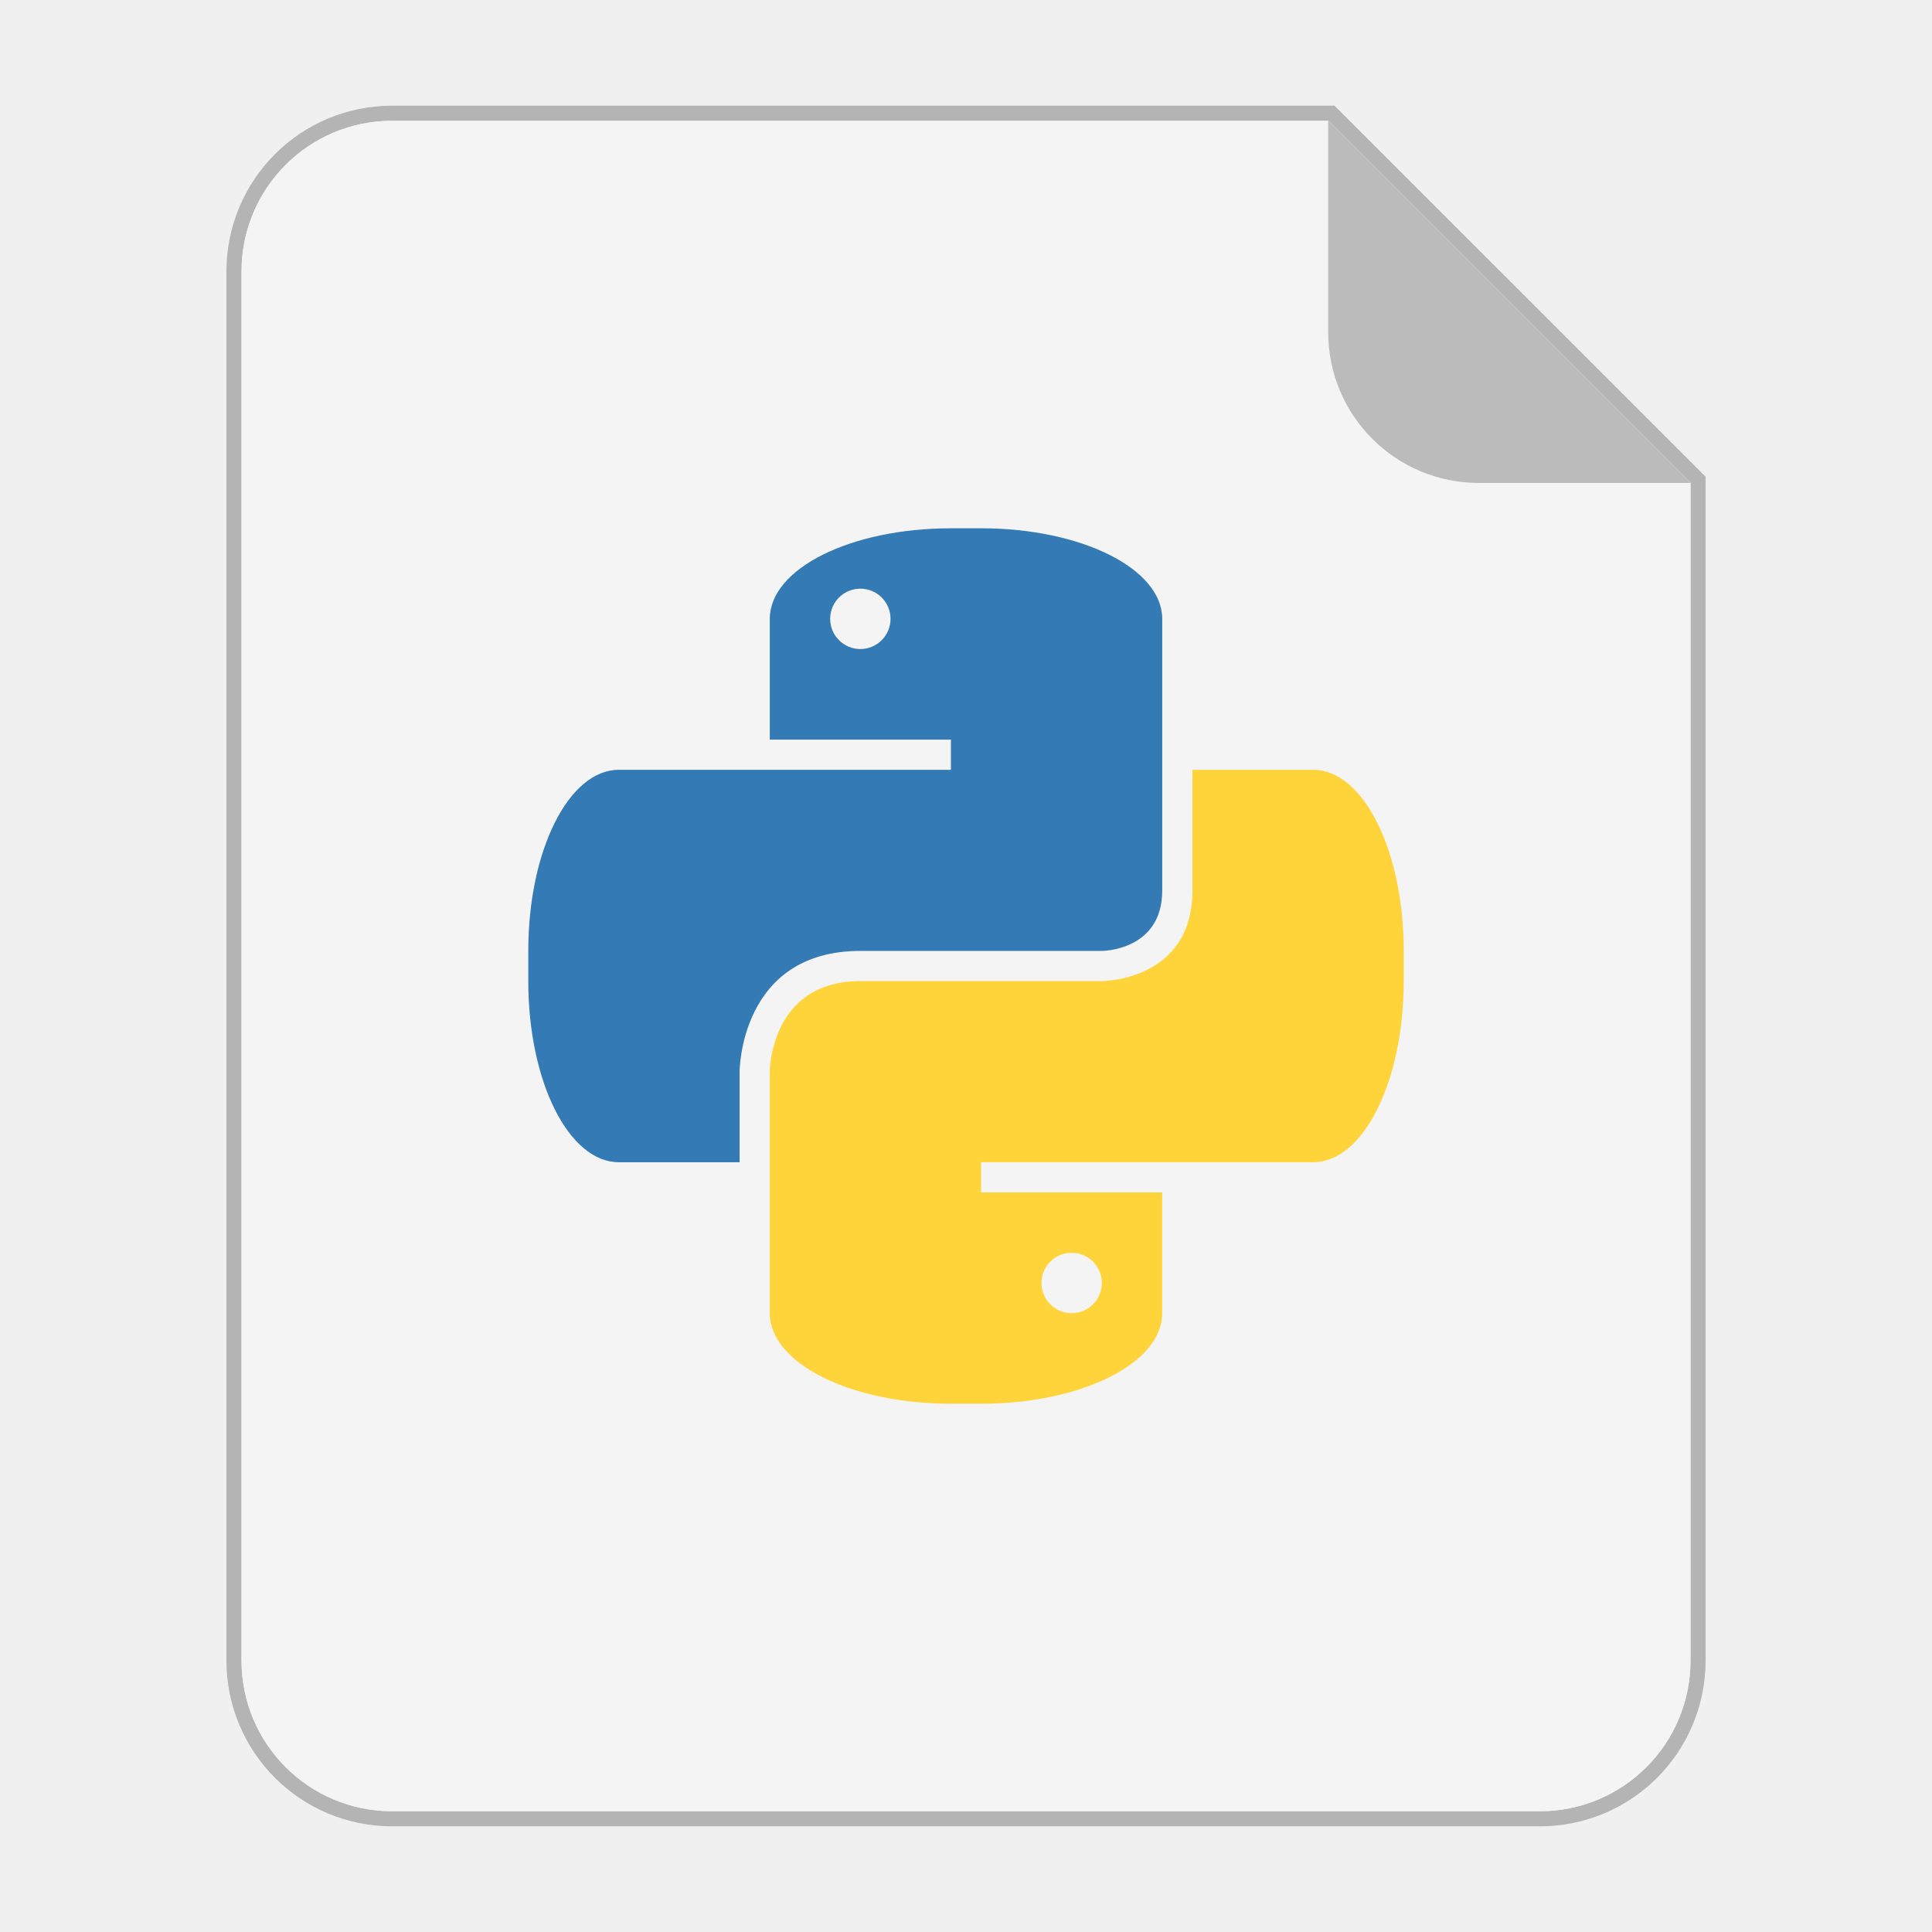
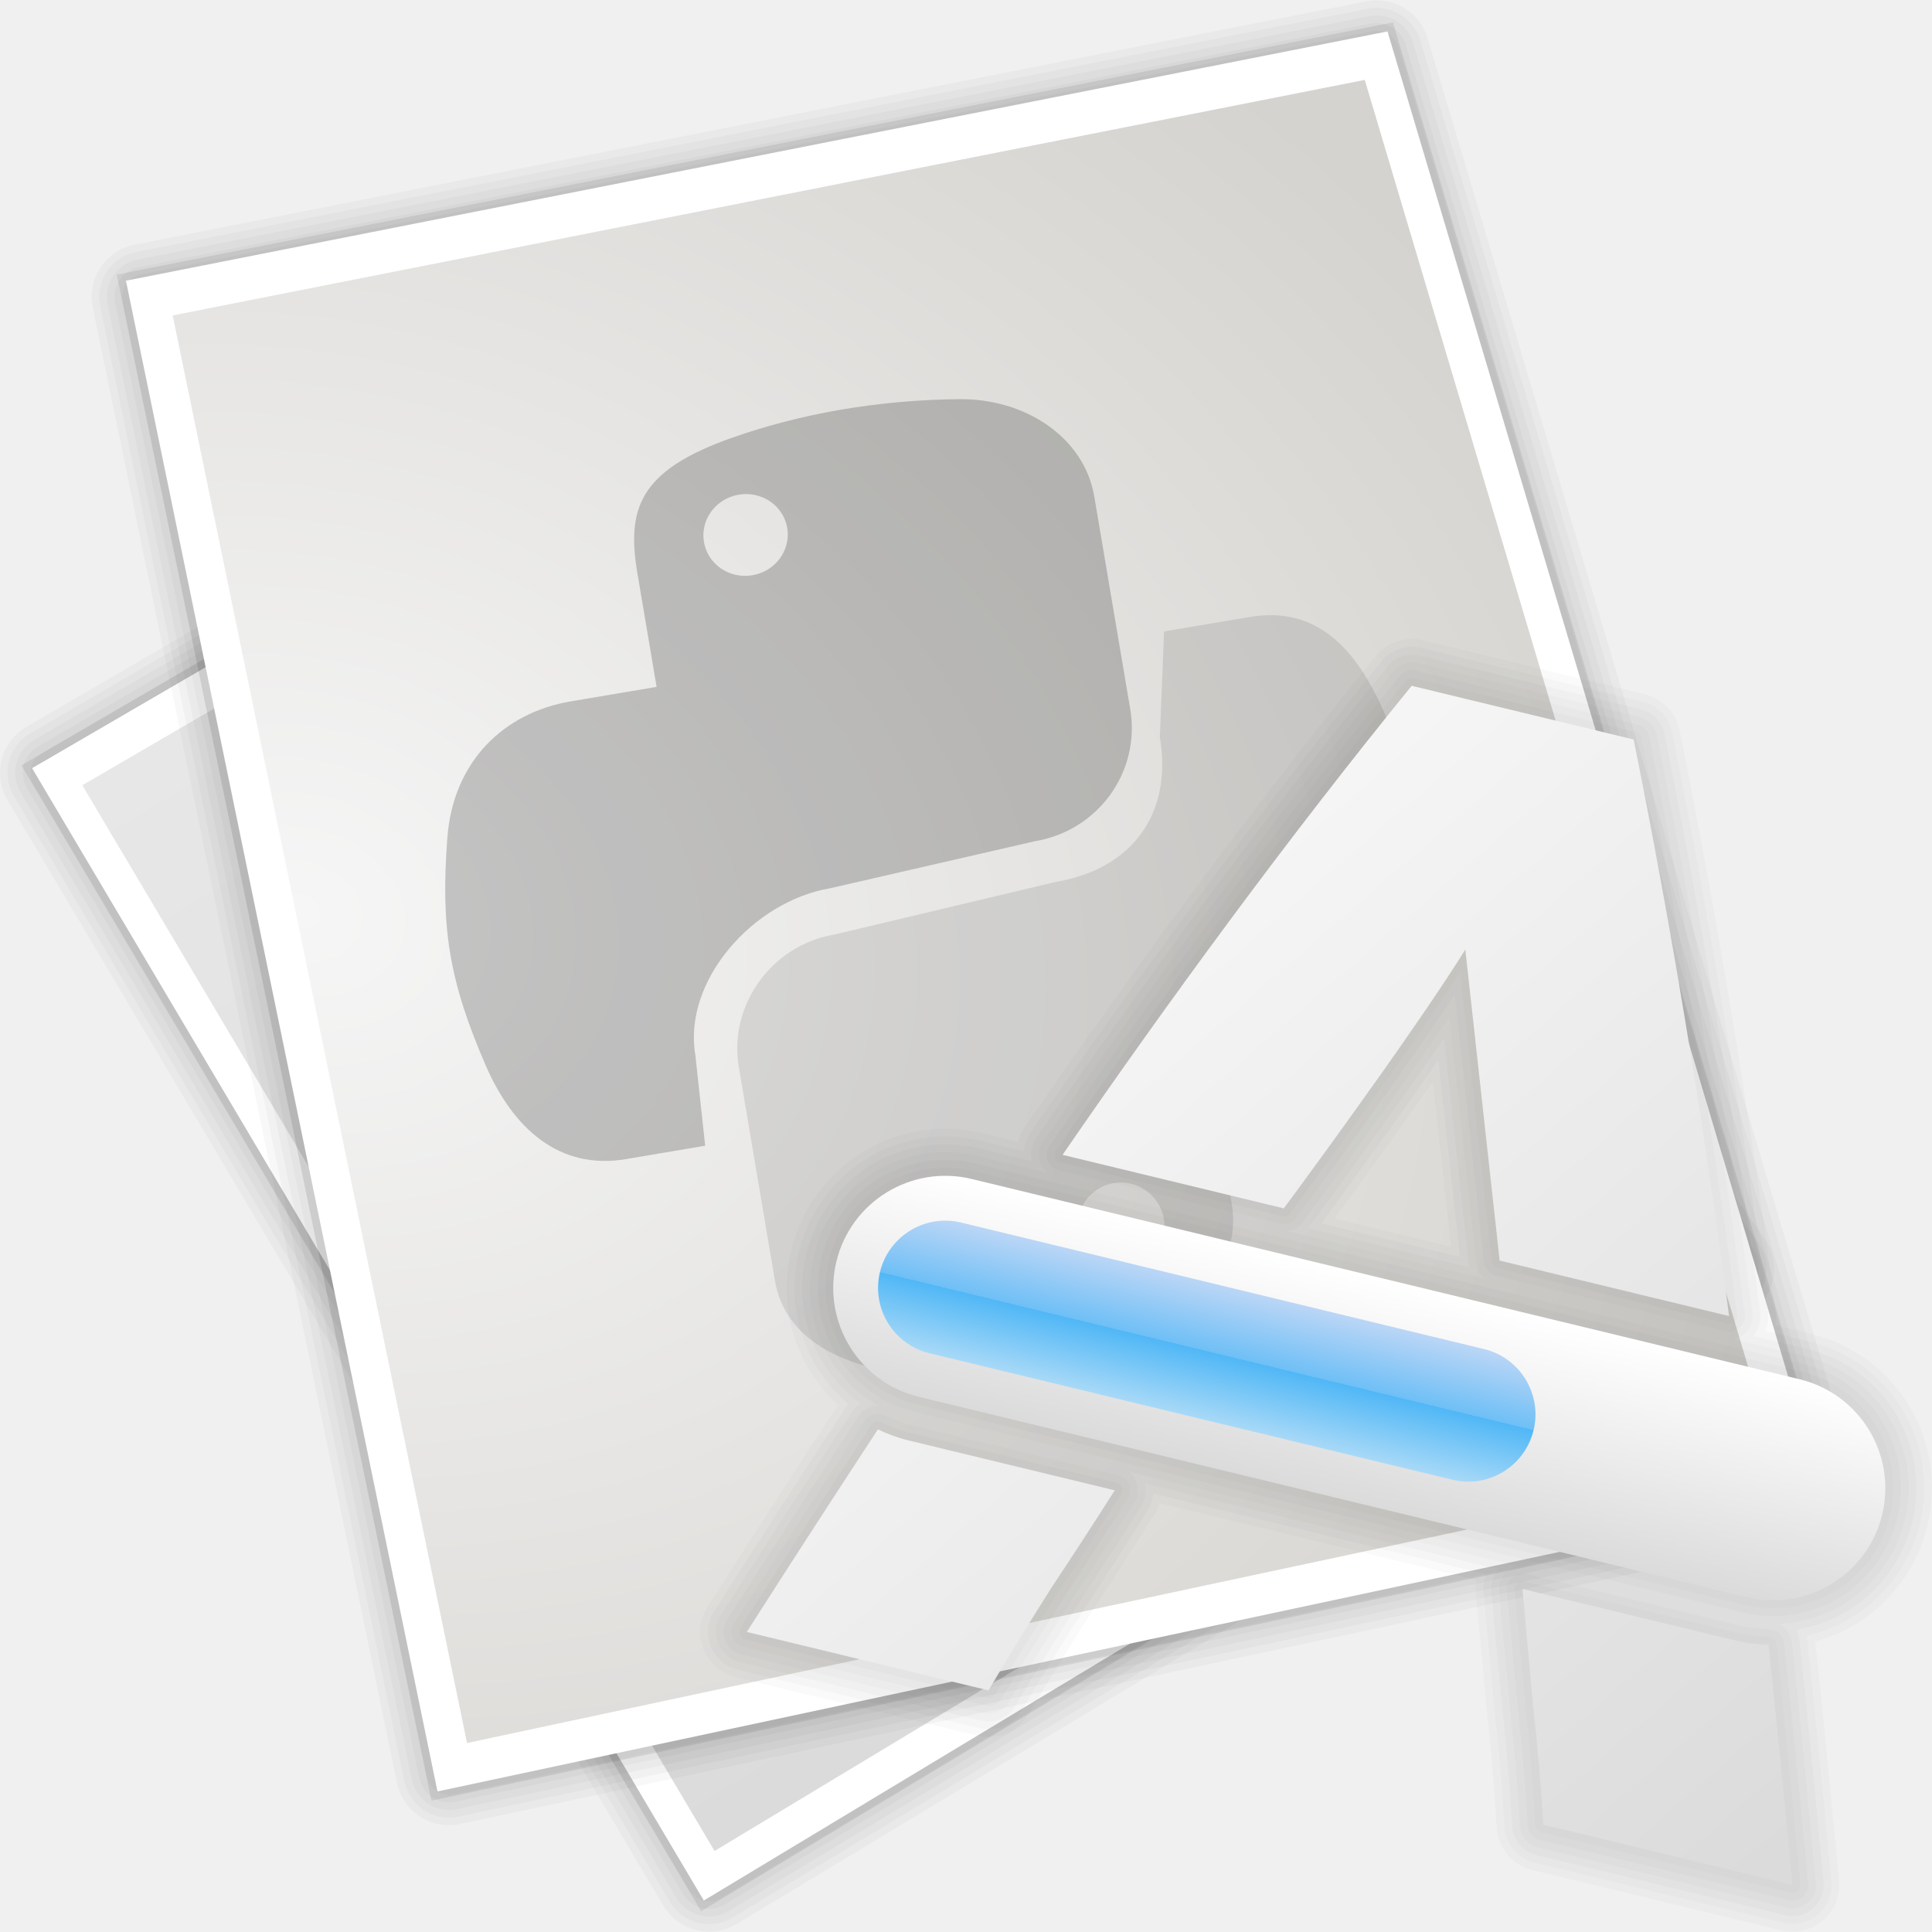
- <svg xmlns="http://www.w3.org/2000/svg" width="64" height="64" version="1.1" viewBox="0 0 16.933 16.933">
-   <g fill-rule="evenodd">
-     <path transform="scale(.26458)" d="m13 4c-2.77 0-5 2.23-5 5v46c0 2.77 2.23 5 5 5h38c2.77 0 5-2.23 5-5v-39l-12-12h-31z" fill="#f4f4f4" opacity=".25" stroke="#000" stroke-width="1" style="paint-order:stroke fill markers" />
-     <path transform="scale(.26458)" d="m13 4c-2.77 0-5 2.23-5 5v46c0 2.77 2.23 5 5 5h38c2.77 0 5-2.23 5-5v-39l-12-12h-31z" fill="#f4f4f4" style="paint-order:stroke fill markers" />
-     <path d="m14.816 4.233-3.175-3.175v1.852c0 0.733 0.59 1.323 1.323 1.323z" fill="#bbb" style="paint-order:stroke fill markers" />
-   </g>
-   <g transform="matrix(.066145 0 0 .066145 -1.7198 -2.2489)" enable-background="new">
-     <path d="m152 104c-13.296 0-24 5.352-24 12v16h24v4h-44c-6.648 0-12 10.704-12 24v4c0 13.296 5.352 24 12 24h16v-12s0-16 16-16h32s8 0 8-8v-36c0-6.648-10.704-12-24-12zm-12 8c2.209 0 4 1.791 4 4s-1.791 4-4 4-4-1.791-4-4 1.791-4 4-4z" fill="#347ab4" />
-     <path d="m156 220c13.296 0 24-5.352 24-12v-16h-24v-4h44c6.648 0 12-10.704 12-24v-4c0-13.296-5.352-24-12-24h-16v16c0 12-12 12-12 12h-32c-12 0-12 12-12 12v32c0 6.648 10.704 12 24 12zm12-12c-2.209 0-4-1.791-4-4s1.791-4 4-4 4 1.791 4 4-1.791 4-4 4z" fill="#ffd43b" />
-   </g>
+ <svg xmlns="http://www.w3.org/2000/svg" xmlns:xlink="http://www.w3.org/1999/xlink" id="svg2" version="1.1" width="48" height="48">
+   <defs id="defs6">
+     <linearGradient id="linearGradient3816">
+       <stop id="stop3818" offset="0" style="stop-color:#e7e7e7;stop-opacity:1;" />
+       <stop id="stop3820" offset="1" style="stop-color:#dbdbdb;stop-opacity:1;" />
+     </linearGradient>
+     <linearGradient id="linearGradient3800">
+       <stop style="stop-color:#f6f6f6;stop-opacity:1" offset="0" id="stop3802" />
+       <stop style="stop-color:#d5d3cf;stop-opacity:1" offset="1" id="stop3804" />
+     </linearGradient>
+     <radialGradient xlink:href="#linearGradient3800" id="radialGradient3806" cx="19.063" cy="58.496" fx="19.063" fy="58.496" r="51.498" gradientTransform="matrix(1.823532,0.488614,-0.3798112,1.417475,6.518084,-33.73531)" gradientUnits="userSpaceOnUse" />
+     <linearGradient xlink:href="#linearGradient3816" id="linearGradient3814" x1="5.198" y1="50.596" x2="45.822" y2="119.009" gradientUnits="userSpaceOnUse" />
+     <linearGradient y2="112" x2="82" y1="106" x1="82" gradientTransform="matrix(10.00013,0,0,10.00013,-272.1076,-642.7615)" gradientUnits="userSpaceOnUse" id="linearGradient4612" xlink:href="#linearGradient4555" />
+     <linearGradient y2="934.106" x2="230.88" y1="930.364" x1="230.88" gradientTransform="matrix(26.667,0,0,26.667,-5568.707,-24412.659)" gradientUnits="userSpaceOnUse" id="linearGradient4610" xlink:href="#linearGradient4865" />
+     <linearGradient y2="101.454" x2="86.812" y1="62.075" x1="31.403" gradientTransform="matrix(9.71961,2.351421,-2.351421,9.71961,72.72909,-397.1938)" gradientUnits="userSpaceOnUse" id="linearGradient4608" xlink:href="#linearGradient4565" />
+     <linearGradient gradientTransform="translate(0,896)" y2="102.062" x2="64.074" y1="54.02" x1="64.074" gradientUnits="userSpaceOnUse" id="linearGradient4573" xlink:href="#linearGradient4565" />
+     <linearGradient gradientTransform="matrix(2.6667,0,0,2.6667,-554.6,-1504.95)" y2="934.106" x2="230.88" y1="930.364" x1="230.88" gradientUnits="userSpaceOnUse" id="linearGradient3706" xlink:href="#linearGradient4865" />
+     <linearGradient y2="112" x2="82" y1="106" x1="82" gradientTransform="matrix(1.000012,0,0,1.000012,-24.94005,872.0397)" gradientUnits="userSpaceOnUse" id="linearGradient3699" xlink:href="#linearGradient4555" />
+     <linearGradient y2="896.24" x2="232" y1="901.11" x1="232" gradientUnits="userSpaceOnUse" id="linearGradient3646" xlink:href="#linearGradient5070" />
+     <linearGradient y2="896.24" x2="232" y1="901.11" x1="232" gradientUnits="userSpaceOnUse" id="linearGradient3398" xlink:href="#linearGradient5070" />
+     <linearGradient y2="896.24" x2="232" y1="901.11" x1="232" gradientUnits="userSpaceOnUse" id="linearGradient3340" xlink:href="#linearGradient5070" />
+     <linearGradient y2="896.24" x2="232" y1="901.11" x1="232" gradientUnits="userSpaceOnUse" id="linearGradient3282" xlink:href="#linearGradient5070" />
+     <filter color-interpolation-filters="sRGB" id="filter5220">
+       <feGaussianBlur stdDeviation="1.057" id="feGaussianBlur5222" />
+     </filter>
+     <clipPath clipPathUnits="userSpaceOnUse" id="clipPath5212">
+       <path style="fill:#00ffff" d="m 78,29 -8,8 v 3 l 6,-6 h 24 l 6,6 v -3 l -8,-8 z m -2,13 v 4 h 2 v -4 z m 22,0 v 4 h 2 v -4 z" id="path5214" />
+     </clipPath>
+     <linearGradient x1="214.5" y1="433.24" gradientTransform="matrix(-1,0,0,1,465,475.36)" x2="214.5" gradientUnits="userSpaceOnUse" xlink:href="#linearGradient5449" y2="435.59" id="linearGradient4923" />
+     <linearGradient x1="215" y1="434.5" gradientTransform="matrix(-1,0,0,1,464,476.36)" x2="221" gradientUnits="userSpaceOnUse" xlink:href="#linearGradient4147" y2="434.5" id="linearGradient4921" />
+     <linearGradient x1="214.38" y1="433.75" gradientTransform="matrix(-1,0,0,1,464,476.36)" x2="214.38" gradientUnits="userSpaceOnUse" xlink:href="#linearGradient5416" y2="436" id="linearGradient4919" />
+     <linearGradient id="linearGradient8054">
+       <stop offset="0" style="stop-color:#bbd6f6;stop-opacity:1;" id="stop8056" />
+       <stop offset="0.375" style="stop-color:#6ebff6;stop-opacity:1;" id="stop4553" />
+       <stop id="stop4549" style="stop-color:#50b7f6;stop-opacity:1;" offset="0.5" />
+       <stop offset="1" style="stop-color:#a8d9f7;stop-opacity:1;" id="stop8058" />
+     </linearGradient>
+     <linearGradient x1="82" y1="106" gradientTransform="matrix(0.375,0,0,0.375,198.62,891.36)" x2="82" gradientUnits="userSpaceOnUse" xlink:href="#linearGradient8054" y2="112" id="linearGradient4860" />
+     <radialGradient r="145.95" gradientTransform="matrix(0.5424,0,0,0.5424,338.17,67.963)" cx="-514.13" cy="9.81" gradientUnits="userSpaceOnUse" id="radialGradient4931">
+       <stop offset="0" style="stop-color:#ed8347" id="stop4933" />
+       <stop offset="1" style="stop-color:#e85913" id="stop4935" />
+     </radialGradient>
+     <linearGradient x1="214.5" y1="433.24" gradientTransform="translate(-1,475.36)" x2="214.5" gradientUnits="userSpaceOnUse" xlink:href="#radialGradient4931" y2="435.59" id="linearGradient4836" />
+     <linearGradient id="linearGradient4865">
+       <stop offset="0" style="stop-color:#ffffff;stop-opacity:1;" id="stop4867" />
+       <stop offset="1" style="stop-color:#dbdbdb;stop-opacity:1;" id="stop4869" />
+     </linearGradient>
+     <linearGradient x1="230.88" y1="934.11" x2="230.88" gradientUnits="userSpaceOnUse" xlink:href="#linearGradient4865" y2="930.36" id="linearGradient4871" />
+     <filter color-interpolation-filters="sRGB" height="1.24" x="-0.12" y="-0.12" width="1.24" id="filter4909">
+       <feGaussianBlur stdDeviation="2.4" id="feGaussianBlur4911" />
+     </filter>
+     <linearGradient x1="232" y1="404.5" gradientTransform="matrix(1,0,0,0.37499,0,793.49)" x2="253" gradientUnits="userSpaceOnUse" spreadMethod="reflect" xlink:href="#linearGradient4100-5" y2="404.5" id="linearGradient4832" />
+     <radialGradient r="8.938" gradientTransform="matrix(0.375,0,0,0.04458,211,976.86)" cx="72" cy="65.062" gradientUnits="userSpaceOnUse" xlink:href="#linearGradient4100-5" id="radialGradient5034" />
+     <radialGradient r="8" gradientTransform="matrix(0.375,0,0,0.046875,211,976.36)" cx="72" cy="64" gradientUnits="userSpaceOnUse" xlink:href="#linearGradient5014" id="radialGradient5032" />
+     <linearGradient x1="72" y1="64" gradientTransform="matrix(0.375,0,0,0.375,211,955.36)" x2="72" gradientUnits="userSpaceOnUse" xlink:href="#linearGradient5014" y2="60" id="linearGradient5030" />
+     <linearGradient id="linearGradient4100-5">
+       <stop offset="0" style="stop-color:#fff" id="stop4102-6" />
+       <stop offset="1" style="stop-color:#fff;stop-opacity:0" id="stop4104-89" />
+     </linearGradient>
+     <radialGradient r="8.938" gradientTransform="matrix(1,0,0,0.11888,0,57.328)" cx="72" cy="65.062" gradientUnits="userSpaceOnUse" xlink:href="#linearGradient4100-5" id="radialGradient5007" />
+     <radialGradient r="8" gradientTransform="matrix(1,0,0,0.125,3.6999997e-6,56)" cx="72" cy="64" gradientUnits="userSpaceOnUse" xlink:href="#linearGradient5014" id="radialGradient4990" />
+     <linearGradient id="linearGradient5014">
+       <stop offset="0" style="stop-color:#612d15" id="stop5016" />
+       <stop offset="1" style="stop-color:#8a3f1e;stop-opacity:0" id="stop5018" />
+     </linearGradient>
+     <linearGradient x1="72" y1="64" x2="72" gradientUnits="userSpaceOnUse" xlink:href="#linearGradient5014" y2="60" id="linearGradient5012" />
+     <linearGradient x1="72" y1="42" gradientTransform="matrix(0.375,0,0,0.375,211,955.36)" x2="72" gradientUnits="userSpaceOnUse" xlink:href="#linearGradient5416" y2="44" id="linearGradient4959" />
+     <linearGradient x1="72" y1="42" x2="72" gradientUnits="userSpaceOnUse" xlink:href="#linearGradient5416" y2="44" id="linearGradient4955" />
+     <linearGradient id="linearGradient5442">
+       <stop offset="0" style="stop-color:#ef7545" id="stop5444" />
+       <stop offset="1" style="stop-color:#eb5114" id="stop5446" />
+     </linearGradient>
+     <linearGradient x1="232" y1="428" gradientTransform="matrix(1.0714,0,0,1,-16.571,540.11)" x2="232" gradientUnits="userSpaceOnUse" xlink:href="#linearGradient5442" y2="431" id="linearGradient4826" />
+     <linearGradient id="linearGradient5436">
+       <stop offset="0" style="stop-color:#f07e51" id="stop5438" />
+       <stop offset="1" style="stop-color:#ec5d24" id="stop5440" />
+     </linearGradient>
+     <linearGradient x1="227" y1="431" gradientTransform="translate(-1.5625028e-8,540.36)" x2="227" gradientUnits="userSpaceOnUse" xlink:href="#linearGradient5436" y2="439" id="linearGradient4945" />
+     <radialGradient r="8" gradientTransform="matrix(1,0,0,0.125,0,56)" cx="72" cy="64" gradientUnits="userSpaceOnUse" xlink:href="#linearGradient5416" id="radialGradient4981" />
+     <filter color-interpolation-filters="sRGB" height="1.835" x="-0.087" y="-0.418" width="1.174" id="filter5090">
+       <feGaussianBlur stdDeviation="0.653" id="feGaussianBlur5092" />
+     </filter>
+     <clipPath clipPathUnits="userSpaceOnUse" id="clipPath5066">
+       <path style="fill:#ff00ff" d="m 211,901.11 h 42 l -3,-2.25 1.125,-1.5 h -38.25 l 1.125,1.5 z" id="path5068" />
+     </clipPath>
+     <linearGradient id="linearGradient5070">
+       <stop offset="0" style="stop-color:#520" id="stop5072" />
+       <stop offset="1" style="stop-color:#520;stop-opacity:0" id="stop5074" />
+     </linearGradient>
+     <linearGradient x1="232" y1="901.11" x2="232" gradientUnits="userSpaceOnUse" xlink:href="#linearGradient5070" y2="896.24" id="linearGradient5076" />
+     <filter color-interpolation-filters="sRGB" height="1.375" x="-0.036" y="-0.188" width="1.071" id="filter5055">
+       <feGaussianBlur stdDeviation="0.625" id="feGaussianBlur5057" />
+     </filter>
+     <clipPath clipPathUnits="userSpaceOnUse" id="clipPath5047">
+       <rect x="56" y="56" width="64" height="8" style="opacity:0.596;color:#000000;fill:#ff00ff" id="rect5049" />
+     </clipPath>
+     <linearGradient id="linearGradient5404">
+       <stop offset="0" style="stop-color:#e89c59" id="stop5406" />
+       <stop offset="1" style="stop-color:#e89c59;stop-opacity:0" id="stop5408" />
+     </linearGradient>
+     <radialGradient r="14.5" gradientTransform="matrix(7.7509e-7,1.5172,-1.931,9.8648e-7,1051.6,590.19)" cx="213" cy="434.26" gradientUnits="userSpaceOnUse" xlink:href="#linearGradient5404" id="radialGradient4822" />
+     <linearGradient x1="215" y1="434.5" gradientTransform="translate(0,476.36)" x2="221" gradientUnits="userSpaceOnUse" xlink:href="#linearGradient4147" y2="434.5" id="linearGradient4816" />
+     <linearGradient id="linearGradient5416">
+       <stop offset="0" style="stop-color:#d64912" id="stop5418" />
+       <stop offset="1" style="stop-color:#d64912;stop-opacity:0" id="stop5420" />
+     </linearGradient>
+     <linearGradient x1="214.38" y1="433.75" gradientTransform="translate(0,476.36)" x2="214.38" gradientUnits="userSpaceOnUse" xlink:href="#linearGradient5416" y2="436" id="linearGradient4814" />
+     <linearGradient id="linearGradient5428">
+       <stop offset="0" style="stop-color:#ed9666" id="stop5430" />
+       <stop offset="1" style="stop-color:#ed9666;stop-opacity:0" id="stop5432" />
+     </linearGradient>
+     <linearGradient x1="231.84" y1="912.3" x2="232.16" gradientUnits="userSpaceOnUse" xlink:href="#linearGradient5428" y2="907.33" id="linearGradient4812" />
+     <linearGradient id="linearGradient5410">
+       <stop offset="0" style="stop-color:#e55016" id="stop5412" />
+       <stop offset="1" style="stop-color:#c44c1c" id="stop5414" />
+     </linearGradient>
+     <linearGradient x1="225" y1="972.36" gradientTransform="translate(0,-64)" x2="225" gradientUnits="userSpaceOnUse" xlink:href="#linearGradient5410" y2="976.36" id="linearGradient4810" />
+     <radialGradient r="145.95" gradientTransform="matrix(0.5424,0,0,0.5424,338.17,67.963)" cx="-514.13" cy="9.81" gradientUnits="userSpaceOnUse" id="radialGradient4201">
+       <stop offset="0" style="stop-color:#ed8246" id="stop4203" />
+       <stop offset=".683" style="stop-color:#ee6d2e" id="stop4205" />
+       <stop offset=".701" style="stop-color:#ef783d" id="stop4207" />
+       <stop offset="1" style="stop-color:#f07f48" id="stop4209" />
+     </radialGradient>
+     <linearGradient x1="229.45" y1="436.23" gradientTransform="translate(0,476.36)" x2="229.45" gradientUnits="userSpaceOnUse" xlink:href="#radialGradient4201" y2="469" id="linearGradient4808" />
+     <linearGradient id="linearGradient5449">
+       <stop offset="0" style="stop-color:#ed5012" id="stop5451" />
+       <stop offset="1" style="stop-color:#bc3f0e" id="stop5453" />
+     </linearGradient>
+     <linearGradient x1="232" y1="948.36" gradientTransform="translate(2.7780999e-6,-0.12499)" x2="232" gradientUnits="userSpaceOnUse" xlink:href="#linearGradient5449" y2="951.36" id="linearGradient4806" />
+     <filter color-interpolation-filters="sRGB" height="1.786" x="-0.056" y="-0.393" width="1.112" id="filter7008-1-41">
+       <feGaussianBlur stdDeviation="2.622" id="feGaussianBlur7010-9-35" />
+     </filter>
+     <radialGradient r="56" gradientTransform="matrix(1,0,0,0.14286,0,116.57)" cx="88" cy="136" gradientUnits="userSpaceOnUse" xlink:href="#linearGradient4147" id="radialGradient4803" />
+     <filter color-interpolation-filters="sRGB" id="filter4848">
+       <feGaussianBlur stdDeviation="0.189" id="feGaussianBlur4850" />
+     </filter>
+     <linearGradient id="linearGradient4147">
+       <stop offset="0" id="stop4149" />
+       <stop offset="1" style="stop-opacity:0" id="stop4151" />
+     </linearGradient>
+     <linearGradient x1="229.45" y1="436.23" gradientTransform="matrix(1.0179,0,0,-1,-4.1429,1381)" x2="229.45" gradientUnits="userSpaceOnUse" xlink:href="#linearGradient4147" y2="457" id="linearGradient4842" />
+     <linearGradient id="linearGradient4555">
+       <stop id="stop4557" style="stop-color:#bbd6f6;stop-opacity:1;" offset="0" />
+       <stop id="stop4559" style="stop-color:#6ebff6;stop-opacity:1;" offset="0.5" />
+       <stop offset="0.5" style="stop-color:#50b7f6;stop-opacity:1;" id="stop4561" />
+       <stop id="stop4563" style="stop-color:#a8d9f7;stop-opacity:1;" offset="1" />
+     </linearGradient>
+     <linearGradient id="linearGradient4565">
+       <stop id="stop4567" offset="0" style="stop-color:#ffffff;stop-opacity:1;" />
+       <stop id="stop4569" offset="1" style="stop-color:#dbdbdb;stop-opacity:1;" />
+     </linearGradient>
+     <linearGradient xlink:href="#linearGradient4565" id="linearGradient4132" gradientUnits="userSpaceOnUse" gradientTransform="matrix(9.71961,2.351421,-2.351421,9.71961,72.72909,-397.1938)" x1="31.403" y1="62.075" x2="86.812" y2="101.454" />
+     <linearGradient xlink:href="#linearGradient4865" id="linearGradient4134" gradientUnits="userSpaceOnUse" gradientTransform="matrix(26.667,0,0,26.667,-5568.707,-24412.659)" x1="230.88" y1="930.364" x2="230.88" y2="934.106" />
+     <linearGradient xlink:href="#linearGradient4555" id="linearGradient4136" gradientUnits="userSpaceOnUse" gradientTransform="matrix(10.00013,0,0,10.00013,-272.1076,-642.7615)" x1="82" y1="106" x2="82" y2="112" />
+     <linearGradient xlink:href="#linearGradient4555" id="linearGradient4139" gradientUnits="userSpaceOnUse" gradientTransform="matrix(1.439176,0,0,1.439176,-22.41568,-90.7736)" x1="82" y1="106" x2="82" y2="112" />
+     <linearGradient xlink:href="#linearGradient4865" id="linearGradient4142" gradientUnits="userSpaceOnUse" gradientTransform="matrix(3.837802,0,0,3.837802,-784.6799,-3511.637)" x1="230.88" y1="930.364" x2="230.88" y2="934.106" />
+     <linearGradient xlink:href="#linearGradient4565" id="linearGradient4145" gradientUnits="userSpaceOnUse" gradientTransform="matrix(1.398805,0.3384066,-0.3384066,1.398805,26.33548,-51.54361)" x1="31.403" y1="62.075" x2="86.812" y2="101.454" />
+     <linearGradient xlink:href="#linearGradient4565" id="linearGradient4167" gradientUnits="userSpaceOnUse" gradientTransform="matrix(1.398805,0.3384066,-0.3384066,1.398805,26.33548,-51.54361)" x1="31.403" y1="62.075" x2="86.812" y2="101.454" />
+     <linearGradient xlink:href="#linearGradient4865" id="linearGradient4169" gradientUnits="userSpaceOnUse" gradientTransform="matrix(3.837802,0,0,3.837802,-784.6799,-3511.637)" x1="230.88" y1="930.364" x2="230.88" y2="934.106" />
+     <linearGradient xlink:href="#linearGradient4555" id="linearGradient4171" gradientUnits="userSpaceOnUse" gradientTransform="matrix(1.439176,0,0,1.439176,-22.41568,-90.7736)" x1="82" y1="106" x2="82" y2="112" />
+     <linearGradient xlink:href="#linearGradient4555" id="linearGradient4174" gradientUnits="userSpaceOnUse" gradientTransform="matrix(1.439176,0,0,1.439176,-22.41568,-90.7736)" x1="82" y1="106" x2="82" y2="112" />
+     <linearGradient xlink:href="#linearGradient4865" id="linearGradient4177" gradientUnits="userSpaceOnUse" gradientTransform="matrix(3.837802,0,0,3.837802,-784.6799,-3511.637)" x1="230.88" y1="930.364" x2="230.88" y2="934.106" />
+     <linearGradient xlink:href="#linearGradient4565" id="linearGradient4180" gradientUnits="userSpaceOnUse" gradientTransform="matrix(1.398805,0.3384066,-0.3384066,1.398805,26.33548,-51.54361)" x1="31.403" y1="62.075" x2="86.812" y2="101.454" />
+     <linearGradient xlink:href="#linearGradient4565" id="linearGradient3192" gradientUnits="userSpaceOnUse" gradientTransform="matrix(1.398805,0.3384066,-0.3384066,1.398805,26.33548,-51.54361)" x1="31.403" y1="62.075" x2="86.812" y2="101.454" />
+     <linearGradient xlink:href="#linearGradient4865" id="linearGradient3194" gradientUnits="userSpaceOnUse" gradientTransform="matrix(3.837802,0,0,3.837802,-784.6799,-3511.637)" x1="230.88" y1="930.364" x2="230.88" y2="934.106" />
+     <linearGradient xlink:href="#linearGradient4555" id="linearGradient3196" gradientUnits="userSpaceOnUse" gradientTransform="matrix(1.439176,0,0,1.439176,-22.41568,-90.7736)" x1="82" y1="106" x2="82" y2="112" />
+     <linearGradient id="linearGradient4076">
+       <stop id="stop4078" style="stop-color:#ffe45d;stop-opacity:1" offset="0" />
+       <stop id="stop4080" style="stop-color:#ffb01c;stop-opacity:1" offset="1" />
+     </linearGradient>
+     <linearGradient id="linearGradient8362">
+       <stop id="stop8364" style="stop-color:#ffffff;stop-opacity:1" offset="0" />
+       <stop id="stop8366" style="stop-color:#ffffff;stop-opacity:0" offset="1" />
+     </linearGradient>
+     <linearGradient id="linearGradient4092">
+       <stop id="stop4094" style="stop-color:#2b5d87;stop-opacity:1" offset="0" />
+       <stop id="stop4096" style="stop-color:#4182b8;stop-opacity:1" offset="1" />
+     </linearGradient>
+     <linearGradient id="linearGradient3184">
+       <stop id="stop3186" style="stop-color:#ffffff;stop-opacity:1" offset="0" />
+       <stop id="stop3188" style="stop-color:#ffffff;stop-opacity:0" offset="1" />
+     </linearGradient>
+     <radialGradient xlink:href="#linearGradient3800" id="radialGradient3232" gradientUnits="userSpaceOnUse" gradientTransform="matrix(0.7056406,0.1890758,-0.1469731,0.5485111,2.555839,-13.04532)" cx="19.063" cy="58.496" fx="19.063" fy="58.496" r="51.498" />
+     <linearGradient xlink:href="#linearGradient3816" id="linearGradient3244" gradientUnits="userSpaceOnUse" x1="5.198" y1="50.596" x2="45.822" y2="119.009" gradientTransform="matrix(0.3869636,0,0,0.3869636,0.03357774,0.00901331)" />
+   </defs>
+   <g id="g3838" style="stroke:#000000;stroke-linejoin:round;stroke-opacity:1" transform="matrix(0.3778229,0,0,0.3778229,0.5773031,0.5757119)">
+     <path style="opacity:0.03;fill:none;stroke:#000000;stroke-width:7;stroke-linejoin:round;stroke-miterlimit:4;stroke-opacity:1;stroke-dasharray:none" d="M 1.972,49.296 62.876,13.843 111.627,81.902 45.101,121.998 z" id="path3836" />
+     <path id="path3834" d="M 1.972,49.296 62.876,13.843 111.627,81.902 45.101,121.998 z" style="opacity:0.03;fill:none;stroke:#000000;stroke-width:6;stroke-linejoin:round;stroke-miterlimit:4;stroke-opacity:1;stroke-dasharray:none" />
+     <path style="opacity:0.03;fill:none;stroke:#000000;stroke-width:5;stroke-linejoin:round;stroke-miterlimit:4;stroke-opacity:1;stroke-dasharray:none" d="M 1.972,49.296 62.876,13.843 111.627,81.902 45.101,121.998 z" id="path3832" />
+     <path id="path3830" d="M 1.972,49.296 62.876,13.843 111.627,81.902 45.101,121.998 z" style="opacity:0.03;fill:none;stroke:#000000;stroke-width:4;stroke-linejoin:round;stroke-miterlimit:4;stroke-opacity:1;stroke-dasharray:none" />
+     <path style="opacity:0.03;fill:none;stroke:#000000;stroke-width:3;stroke-linejoin:round;stroke-miterlimit:4;stroke-opacity:1;stroke-dasharray:none" d="M 1.972,49.296 62.876,13.843 111.627,81.902 45.101,121.998 z" id="path3828" />
+     <path id="path3826" d="M 1.972,49.296 62.876,13.843 111.627,81.902 45.101,121.998 z" style="opacity:0.03;fill:none;stroke:#000000;stroke-width:2;stroke-linejoin:round;stroke-miterlimit:4;stroke-opacity:1;stroke-dasharray:none" />
+   </g>
+   <path style="opacity:0.08;fill:none;stroke:#000000;stroke-width:0.387;stroke-opacity:1" d="M 0.797,19.085 24.364,5.366 43.229,31.702 17.486,47.218 z" id="path3824" />
+   <path id="path3775" d="M 0.797,19.085 24.364,5.366 43.229,31.702 17.486,47.218 z" style="fill:#ffffff;fill-opacity:1;stroke:none" />
+   <path style="fill:url(#linearGradient3244);fill-opacity:1;stroke:none" d="M 2.045,19.509 24.226,6.597 41.981,31.384 17.753,45.987 z" id="path3779" />
+   <g id="g3858" style="stroke:#000000;stroke-linejoin:round;stroke-opacity:1" transform="matrix(0.3778229,0,0,0.3778229,0.5773031,0.5757119)">
+     <path id="path3856" d="m 8,18 80.996,-16.004 28,94 L 28,114.996 z" style="opacity:0.03;fill:none;stroke:#000000;stroke-width:7;stroke-linejoin:round;stroke-miterlimit:4;stroke-opacity:1;stroke-dasharray:none" />
+     <path style="opacity:0.03;fill:none;stroke:#000000;stroke-width:6;stroke-linejoin:round;stroke-miterlimit:4;stroke-opacity:1;stroke-dasharray:none" d="m 8,18 80.996,-16.004 28,94 L 28,114.996 z" id="path3854" />
+     <path id="path3852" d="m 8,18 80.996,-16.004 28,94 L 28,114.996 z" style="opacity:0.03;fill:none;stroke:#000000;stroke-width:5;stroke-linejoin:round;stroke-miterlimit:4;stroke-opacity:1;stroke-dasharray:none" />
+     <path style="opacity:0.03;fill:none;stroke:#000000;stroke-width:4;stroke-linejoin:round;stroke-miterlimit:4;stroke-opacity:1;stroke-dasharray:none" d="m 8,18 80.996,-16.004 28,94 L 28,114.996 z" id="path3850" />
+     <path id="path3848" d="m 8,18 80.996,-16.004 28,94 L 28,114.996 z" style="opacity:0.03;fill:none;stroke:#000000;stroke-width:3;stroke-linejoin:round;stroke-miterlimit:4;stroke-opacity:1;stroke-dasharray:none" />
+     <path style="opacity:0.03;fill:none;stroke:#000000;stroke-width:2;stroke-linejoin:round;stroke-miterlimit:4;stroke-opacity:1;stroke-dasharray:none" d="m 8,18 80.996,-16.004 28,94 L 28,114.996 z" id="path3846" />
+   </g>
+   <path id="path3822" d="M 3.129,6.974 34.472,0.781 45.307,37.156 10.869,44.508 z" style="opacity:0.08;fill:none;stroke:#000000;stroke-width:0.387;stroke-opacity:1" />
+   <path style="fill:#ffffff;fill-opacity:1;stroke:none" d="M 3.129,6.974 34.472,0.781 45.307,37.156 10.869,44.508 z" id="path3003" />
+   <path id="path3773" d="M 4.29,7.837 33.907,1.985 44.146,36.357 11.603,43.305 z" style="fill:url(#radialGradient3232);fill-opacity:1;stroke:none" />
+   <path style="fill:#000000;fill-opacity:1;stroke:none;opacity:0.1" d="m 28.921,15.688 -0.105,2.627 c 0.323,1.91 -0.695,3.276 -2.585,3.596 l -5.513,1.31 c -1.554,0.263 -2.62,1.764 -2.363,3.284 l 0.897,5.308 c 0.254,1.503 1.737,2.147 3.311,2.324 1.885,0.212 3.627,0.014 5.675,-0.959 1.361,-0.646 2.634,-1.683 2.363,-3.284 l -0.48,-2.837 2.837,-0.48 c 1.65,-0.279 2.075,-1.499 2.363,-3.284 0.299,-1.838 -0.009,-3.508 -0.954,-5.641 -0.679,-1.536 -1.659,-2.604 -3.311,-2.324 z m -1.254,13.706 c 0.589,-0.1 1.15,0.305 1.249,0.888 0.099,0.585 -0.305,1.116 -0.893,1.215 -0.587,0.099 -1.144,-0.27 -1.243,-0.854 -0.098,-0.583 0.301,-1.15 0.888,-1.249 z" id="path2732" />
+   <g id="g4210" style="opacity:0.7;stroke:#000000;stroke-linejoin:round;stroke-opacity:1" transform="matrix(0.3869636,0,0,0.3869636,0.03357774,0.00901331)">
+     <path style="opacity:0.03;fill:none;stroke:#000000;stroke-width:6;stroke-linejoin:round;stroke-miterlimit:4;stroke-opacity:1;stroke-dasharray:none" d="M 90.562,44 C 82.514,53.884 74.764,64.471 68.125,74.125 l 14.219,3.438 c 0,0 8.167,-11.024 11.656,-16.625 l 2.188,19.969 14.75,3.562 c -1.667,-12.735 -3.77,-25.31 -6.125,-37 L 90.562,44 z M 60.125,75.469 c -3.064,0.193 -5.738,2.352 -6.5,5.5 -0.937,3.875 1.407,7.75 5.281,8.688 l 53.156,12.875 c 3.875,0.937 7.75,-1.438 8.688,-5.312 0.937,-3.875 -1.407,-7.75 -5.281,-8.688 L 62.312,75.656 C 61.586,75.48 60.832,75.424 60.125,75.469 z M 56.281,91.75 c -2.697,4.115 -5.456,8.383 -8.406,13 l 15.5,3.75 c 1.265,-2.156 2.639,-4.34 4.062,-6.594 1.382,-2.079 2.704,-4.158 4.031,-6.25 L 58.25,92.469 C 57.557,92.301 56.9,92.043 56.281,91.75 z m 41.375,10.25 c 0.219,2.466 0.468,4.909 0.688,7.375 0.3,2.671 0.516,5.255 0.656,7.75 L 115,121 c -0.515,-5.451 -1.011,-10.517 -1.531,-15.406 -0.015,-5.7e-4 -0.048,-0.031 -0.062,-0.031 -0.677,-0.016 -1.36,-0.087 -2.031,-0.25 L 97.656,102 z" id="path4208" />
+     <path id="path4206" d="M 90.562,44 C 82.514,53.884 74.764,64.471 68.125,74.125 l 14.219,3.438 c 0,0 8.167,-11.024 11.656,-16.625 l 2.188,19.969 14.75,3.562 c -1.667,-12.735 -3.77,-25.31 -6.125,-37 L 90.562,44 z M 60.125,75.469 c -3.064,0.193 -5.738,2.352 -6.5,5.5 -0.937,3.875 1.407,7.75 5.281,8.688 l 53.156,12.875 c 3.875,0.937 7.75,-1.438 8.688,-5.312 0.937,-3.875 -1.407,-7.75 -5.281,-8.688 L 62.312,75.656 C 61.586,75.48 60.832,75.424 60.125,75.469 z M 56.281,91.75 c -2.697,4.115 -5.456,8.383 -8.406,13 l 15.5,3.75 c 1.265,-2.156 2.639,-4.34 4.062,-6.594 1.382,-2.079 2.704,-4.158 4.031,-6.25 L 58.25,92.469 C 57.557,92.301 56.9,92.043 56.281,91.75 z m 41.375,10.25 c 0.219,2.466 0.468,4.909 0.688,7.375 0.3,2.671 0.516,5.255 0.656,7.75 L 115,121 c -0.515,-5.451 -1.011,-10.517 -1.531,-15.406 -0.015,-5.7e-4 -0.048,-0.031 -0.062,-0.031 -0.677,-0.016 -1.36,-0.087 -2.031,-0.25 L 97.656,102 z" style="opacity:0.03;fill:none;stroke:#000000;stroke-width:5;stroke-linejoin:round;stroke-miterlimit:4;stroke-opacity:1;stroke-dasharray:none" />
+     <path style="opacity:0.03;fill:none;stroke:#000000;stroke-width:4;stroke-linejoin:round;stroke-miterlimit:4;stroke-opacity:1;stroke-dasharray:none" d="M 90.562,44 C 82.514,53.884 74.764,64.471 68.125,74.125 l 14.219,3.438 c 0,0 8.167,-11.024 11.656,-16.625 l 2.188,19.969 14.75,3.562 c -1.667,-12.735 -3.77,-25.31 -6.125,-37 L 90.562,44 z M 60.125,75.469 c -3.064,0.193 -5.738,2.352 -6.5,5.5 -0.937,3.875 1.407,7.75 5.281,8.688 l 53.156,12.875 c 3.875,0.937 7.75,-1.438 8.688,-5.312 0.937,-3.875 -1.407,-7.75 -5.281,-8.688 L 62.312,75.656 C 61.586,75.48 60.832,75.424 60.125,75.469 z M 56.281,91.75 c -2.697,4.115 -5.456,8.383 -8.406,13 l 15.5,3.75 c 1.265,-2.156 2.639,-4.34 4.062,-6.594 1.382,-2.079 2.704,-4.158 4.031,-6.25 L 58.25,92.469 C 57.557,92.301 56.9,92.043 56.281,91.75 z m 41.375,10.25 c 0.219,2.466 0.468,4.909 0.688,7.375 0.3,2.671 0.516,5.255 0.656,7.75 L 115,121 c -0.515,-5.451 -1.011,-10.517 -1.531,-15.406 -0.015,-5.7e-4 -0.048,-0.031 -0.062,-0.031 -0.677,-0.016 -1.36,-0.087 -2.031,-0.25 L 97.656,102 z" id="path4190" />
+     <path id="path4188" d="M 90.562,44 C 82.514,53.884 74.764,64.471 68.125,74.125 l 14.219,3.438 c 0,0 8.167,-11.024 11.656,-16.625 l 2.188,19.969 14.75,3.562 c -1.667,-12.735 -3.77,-25.31 -6.125,-37 L 90.562,44 z M 60.125,75.469 c -3.064,0.193 -5.738,2.352 -6.5,5.5 -0.937,3.875 1.407,7.75 5.281,8.688 l 53.156,12.875 c 3.875,0.937 7.75,-1.438 8.688,-5.312 0.937,-3.875 -1.407,-7.75 -5.281,-8.688 L 62.312,75.656 C 61.586,75.48 60.832,75.424 60.125,75.469 z M 56.281,91.75 c -2.697,4.115 -5.456,8.383 -8.406,13 l 15.5,3.75 c 1.265,-2.156 2.639,-4.34 4.062,-6.594 1.382,-2.079 2.704,-4.158 4.031,-6.25 L 58.25,92.469 C 57.557,92.301 56.9,92.043 56.281,91.75 z m 41.375,10.25 c 0.219,2.466 0.468,4.909 0.688,7.375 0.3,2.671 0.516,5.255 0.656,7.75 L 115,121 c -0.515,-5.451 -1.011,-10.517 -1.531,-15.406 -0.015,-5.7e-4 -0.048,-0.031 -0.062,-0.031 -0.677,-0.016 -1.36,-0.087 -2.031,-0.25 L 97.656,102 z" style="opacity:0.03;fill:none;stroke:#000000;stroke-width:3;stroke-linejoin:round;stroke-miterlimit:4;stroke-opacity:1;stroke-dasharray:none" />
+     <path style="opacity:0.03;fill:none;stroke:#000000;stroke-width:2;stroke-linejoin:round;stroke-miterlimit:4;stroke-opacity:1;stroke-dasharray:none" d="M 90.562,44 C 82.514,53.884 74.764,64.471 68.125,74.125 l 14.219,3.438 c 0,0 8.167,-11.024 11.656,-16.625 l 2.188,19.969 14.75,3.562 c -1.667,-12.735 -3.77,-25.31 -6.125,-37 L 90.562,44 z M 60.125,75.469 c -3.064,0.193 -5.738,2.352 -6.5,5.5 -0.937,3.875 1.407,7.75 5.281,8.688 l 53.156,12.875 c 3.875,0.937 7.75,-1.438 8.688,-5.312 0.937,-3.875 -1.407,-7.75 -5.281,-8.688 L 62.312,75.656 C 61.586,75.48 60.832,75.424 60.125,75.469 z M 56.281,91.75 c -2.697,4.115 -5.456,8.383 -8.406,13 l 15.5,3.75 c 1.265,-2.156 2.639,-4.34 4.062,-6.594 1.382,-2.079 2.704,-4.158 4.031,-6.25 L 58.25,92.469 C 57.557,92.301 56.9,92.043 56.281,91.75 z m 41.375,10.25 c 0.219,2.466 0.468,4.909 0.688,7.375 0.3,2.671 0.516,5.255 0.656,7.75 L 115,121 c -0.515,-5.451 -1.011,-10.517 -1.531,-15.406 -0.015,-5.7e-4 -0.048,-0.031 -0.062,-0.031 -0.677,-0.016 -1.36,-0.087 -2.031,-0.25 L 97.656,102 z" id="path4186" />
+     <path id="path4161" d="M 90.562,44 C 82.514,53.884 74.764,64.471 68.125,74.125 l 14.219,3.438 c 0,0 8.167,-11.024 11.656,-16.625 l 2.188,19.969 14.75,3.562 c -1.667,-12.735 -3.77,-25.31 -6.125,-37 L 90.562,44 z M 60.125,75.469 c -3.064,0.193 -5.738,2.352 -6.5,5.5 -0.937,3.875 1.407,7.75 5.281,8.688 l 53.156,12.875 c 3.875,0.937 7.75,-1.438 8.688,-5.312 0.937,-3.875 -1.407,-7.75 -5.281,-8.688 L 62.312,75.656 C 61.586,75.48 60.832,75.424 60.125,75.469 z M 56.281,91.75 c -2.697,4.115 -5.456,8.383 -8.406,13 l 15.5,3.75 c 1.265,-2.156 2.639,-4.34 4.062,-6.594 1.382,-2.079 2.704,-4.158 4.031,-6.25 L 58.25,92.469 C 57.557,92.301 56.9,92.043 56.281,91.75 z m 41.375,10.25 c 0.219,2.466 0.468,4.909 0.688,7.375 0.3,2.671 0.516,5.255 0.656,7.75 L 115,121 c -0.515,-5.451 -1.011,-10.517 -1.531,-15.406 -0.015,-5.7e-4 -0.048,-0.031 -0.062,-0.031 -0.677,-0.016 -1.36,-0.087 -2.031,-0.25 L 97.656,102 z" style="opacity:0.03;fill:none;stroke:#000000;stroke-linejoin:round;stroke-opacity:1" />
+   </g>
+   <g id="g4148" transform="matrix(0.3869636,0,0,0.3869636,0.03357774,0.00901331)">
+     <path style="fill:url(#linearGradient3192);fill-opacity:1;stroke:none" d="M 90.55,44.008 C 82.501,53.892 74.773,64.467 68.134,74.122 l 14.206,3.437 c 0,0 8.164,-11.014 11.653,-16.615 l 2.204,19.967 14.731,3.564 C 109.261,71.74 107.153,59.145 104.799,47.455 L 90.547,44.008 z M 56.281,91.747 c -2.697,4.115 -5.471,8.39 -8.421,13.007 l 15.519,3.754 c 1.265,-2.156 2.627,-4.355 4.051,-6.609 1.382,-2.079 2.727,-4.145 4.054,-6.238 L 58.238,92.457 c -0.693,-0.168 -1.339,-0.412 -1.958,-0.705 z m 57.134,13.822 c -0.677,-0.016 -1.355,-0.091 -2.026,-0.253 l -13.726,-3.321 c 0.219,2.466 0.448,4.914 0.667,7.38 0.3,2.671 0.53,5.255 0.67,7.751 l 16.003,3.871 c -0.515,-5.451 -1.027,-10.523 -1.546,-15.412 -0.015,-5.7e-4 -0.029,-0.01 -0.044,-0.011 z" id="path4357" />
+     <rect transform="matrix(0.971961,0.2351421,-0.2351421,0.971961,0,0)" x="71.15" y="58.901" width="69.08" height="14.392" ry="7.196" style="fill:url(#linearGradient3194)" id="rect4361" />
+     <rect transform="matrix(0.971961,0.2351421,-0.2351421,0.971961,0,0)" x="74.028" y="61.779" width="43.175" height="8.635" ry="4.318" style="color:#000000;fill:url(#linearGradient3196)" id="rect4367" />
+   </g>
+   <path id="path3310" d="m 20.849,10.186 c -0.97,0.168 -1.872,0.412 -2.664,0.691 -2.333,0.821 -2.617,1.783 -2.346,3.384 l 0.474,2.804 -2.136,0.361 c -1.65,0.279 -2.924,1.483 -3.064,3.402 -0.164,2.201 0.036,3.527 0.954,5.641 0.681,1.574 1.834,2.608 3.484,2.329 l 1.969,-0.333 -0.245,-2.259 c -0.31,-1.831 1.426,-3.812 3.352,-4.138 l 5.09,-1.169 c 1.579,-0.267 2.625,-1.735 2.363,-3.284 l -0.892,-5.274 c -0.254,-1.503 -1.745,-2.434 -3.328,-2.424 -1.002,0.006 -2.04,0.1 -3.01,0.269 z m -2.494,2.104 c 0.569,-0.096 1.11,0.272 1.204,0.826 0.093,0.552 -0.296,1.08 -0.866,1.176 -0.571,0.097 -1.111,-0.274 -1.204,-0.826 -0.094,-0.554 0.294,-1.08 0.866,-1.176 z" style="fill:#000000;fill-opacity:1;stroke:none;opacity:0.2" />
</svg>
